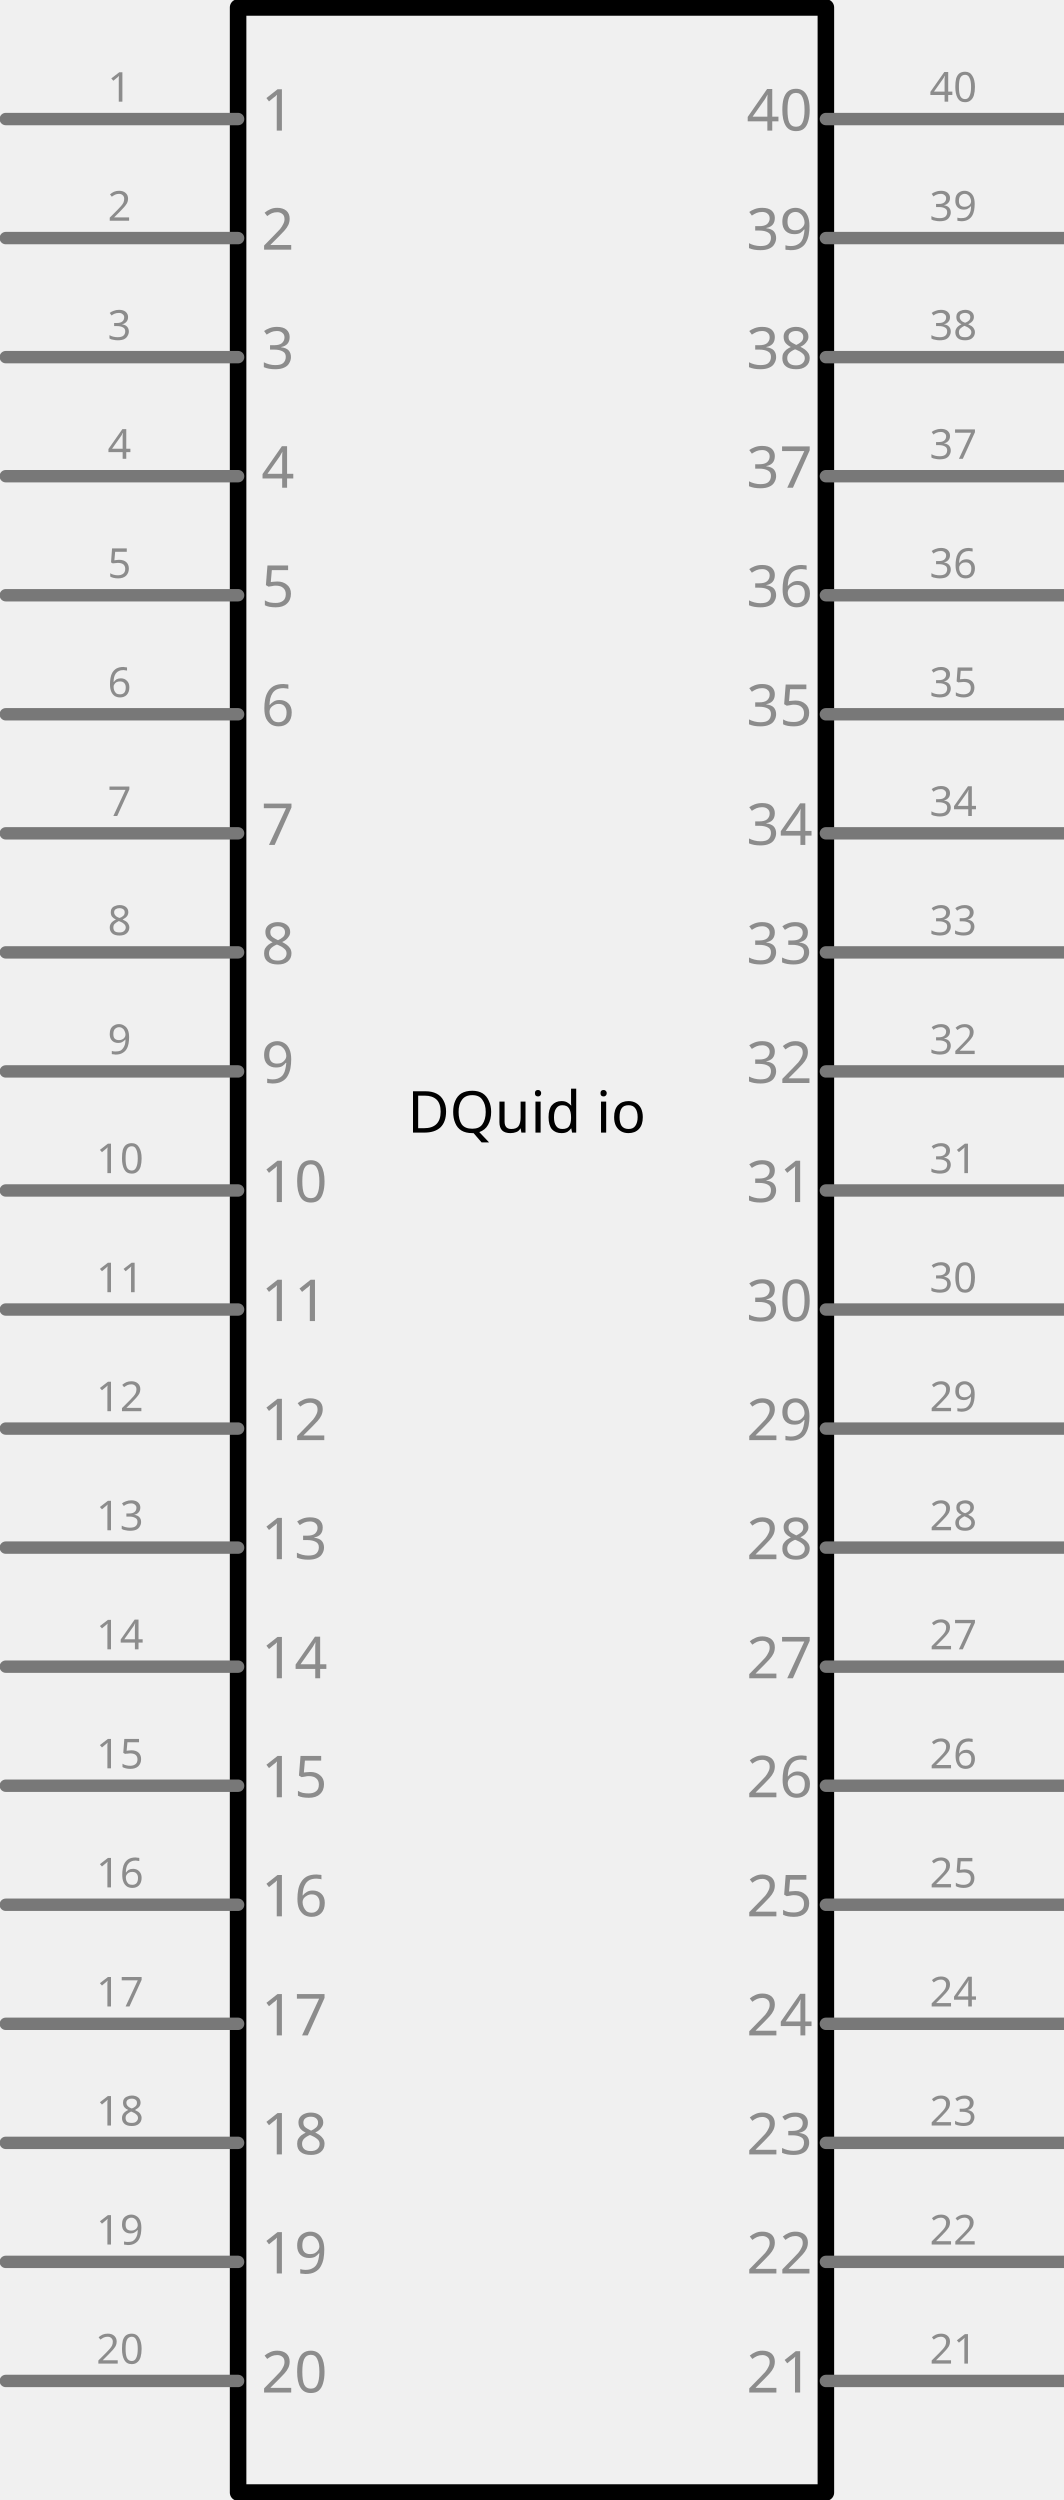
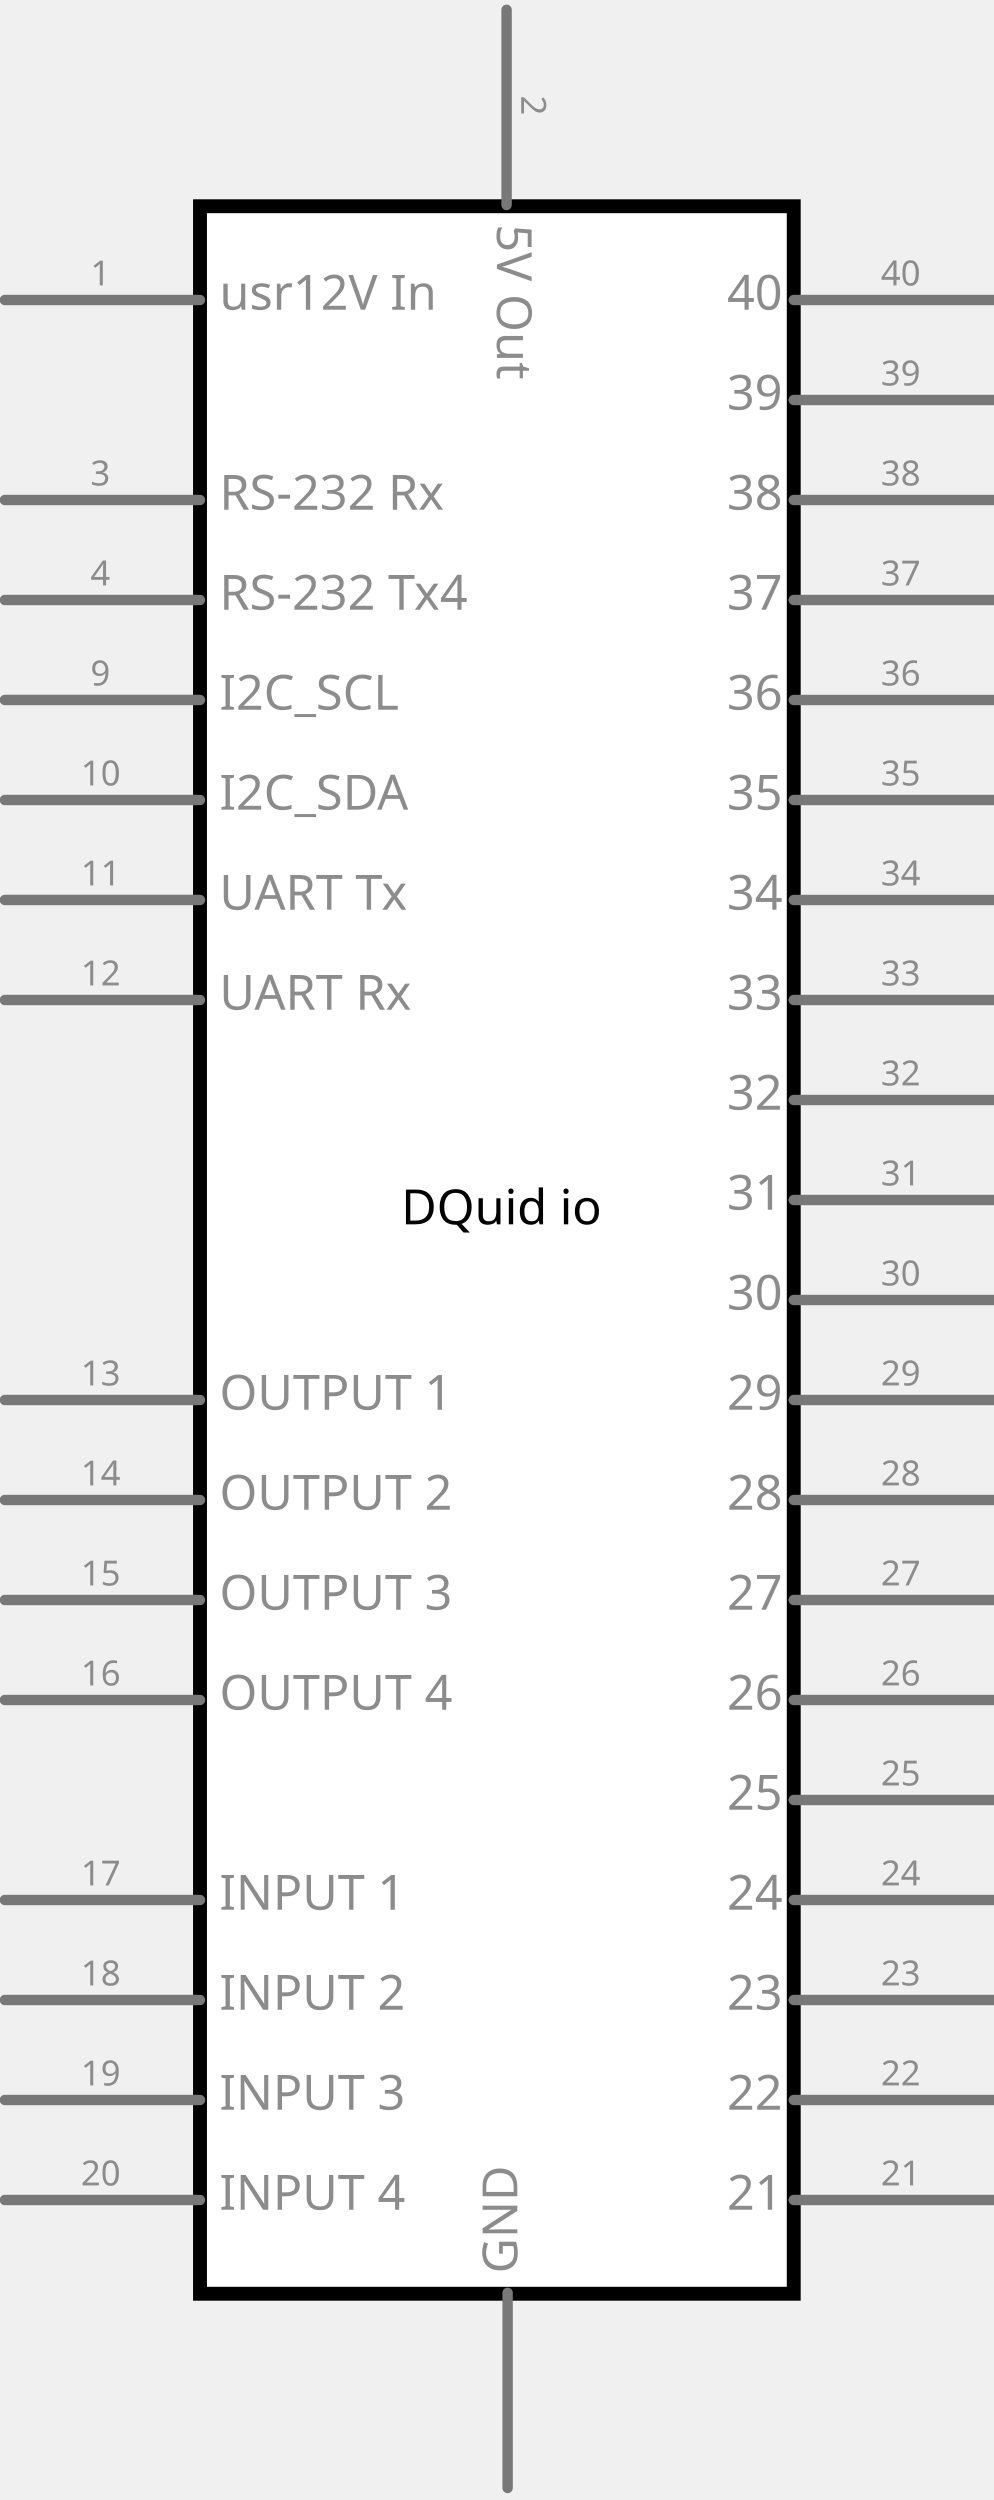
- <svg xmlns="http://www.w3.org/2000/svg" version="1.2" baseProfile="tiny" id="Layer_1" x="0px" y="0px" width="64.35px" height="151.2px" viewBox="0 0 64.35 151.2" xml:space="preserve">
+ <svg xmlns="http://www.w3.org/2000/svg" version="1.1" id="Layer_1" x="0px" y="0px" width="71.55px" height="180px" viewBox="0 0 71.55 180" enable-background="new 0 0 71.55 180" xml:space="preserve">
  <g id="schematic">
-     <rect x="14.4" y="0.45" fill="none" stroke="#000000" stroke-linecap="round" stroke-linejoin="round" width="35.549" height="150.3" />
-     <text id="label" transform="matrix(1 0 0 1 24.6345 68.5)" font-family="'DroidSans'" font-size="3.5">DQuid io</text>
-     <line fill="none" stroke="#787878" stroke-width="0.75" stroke-linecap="round" stroke-linejoin="round" x1="0.35" y1="7.2" x2="14.4" y2="7.2" />
-     <rect id="connector0pin" x="0" y="6.85" fill="none" width="14.4" height="0.7" />
-     <rect id="connector0terminal" x="0" y="6.85" fill="none" width="0" height="0.7" />
-     <text id="label0" transform="matrix(1 0 0 1 15.8 7.8999)" fill="#8C8C8C" font-family="'DroidSans'" font-size="3.5">1</text>
-     <text transform="matrix(1 0 0 1 6.5115 6.1499)" fill="#8C8C8C" font-family="'DroidSans'" font-size="2.5">1</text>
-     <line fill="none" stroke="#787878" stroke-width="0.75" stroke-linecap="round" stroke-linejoin="round" x1="0.35" y1="14.4" x2="14.4" y2="14.4" />
-     <rect id="connector1pin" x="0" y="14.05" fill="none" width="14.4" height="0.7" />
-     <rect id="connector1terminal" x="0" y="14.05" fill="none" width="0" height="0.7" />
-     <text id="label1" transform="matrix(1 0 0 1 15.8 15.1001)" fill="#8C8C8C" font-family="'DroidSans'" font-size="3.5">2</text>
-     <text transform="matrix(1 0 0 1 6.5115 13.3501)" fill="#8C8C8C" font-family="'DroidSans'" font-size="2.5">2</text>
-     <line fill="none" stroke="#787878" stroke-width="0.75" stroke-linecap="round" stroke-linejoin="round" x1="0.35" y1="21.6" x2="14.4" y2="21.6" />
-     <rect id="connector2pin" x="0" y="21.25" fill="none" width="14.4" height="0.7" />
-     <rect id="connector2terminal" x="0" y="21.25" fill="none" width="0" height="0.7" />
-     <text id="label2" transform="matrix(1 0 0 1 15.8 22.3003)" fill="#8C8C8C" font-family="'DroidSans'" font-size="3.5">3</text>
-     <text transform="matrix(1 0 0 1 6.5115 20.5503)" fill="#8C8C8C" font-family="'DroidSans'" font-size="2.5">3</text>
-     <line fill="none" stroke="#787878" stroke-width="0.75" stroke-linecap="round" stroke-linejoin="round" x1="0.35" y1="28.8" x2="14.4" y2="28.8" />
-     <rect id="connector3pin" x="0" y="28.45" fill="none" width="14.4" height="0.7" />
-     <rect id="connector3terminal" x="0" y="28.45" fill="none" width="0" height="0.7" />
-     <text id="label3" transform="matrix(1 0 0 1 15.8 29.5)" fill="#8C8C8C" font-family="'DroidSans'" font-size="3.5">4</text>
-     <text transform="matrix(1 0 0 1 6.5115 27.75)" fill="#8C8C8C" font-family="'DroidSans'" font-size="2.5">4</text>
-     <line fill="none" stroke="#787878" stroke-width="0.75" stroke-linecap="round" stroke-linejoin="round" x1="0.35" y1="36" x2="14.4" y2="36" />
-     <rect id="connector4pin" x="0" y="35.65" fill="none" width="14.4" height="0.7" />
-     <rect id="connector4terminal" x="0" y="35.65" fill="none" width="0" height="0.7" />
-     <text id="label4" transform="matrix(1 0 0 1 15.8 36.7002)" fill="#8C8C8C" font-family="'DroidSans'" font-size="3.5">5</text>
-     <text transform="matrix(1 0 0 1 6.5115 34.9502)" fill="#8C8C8C" font-family="'DroidSans'" font-size="2.5">5</text>
-     <line fill="none" stroke="#787878" stroke-width="0.75" stroke-linecap="round" stroke-linejoin="round" x1="0.35" y1="43.2" x2="14.4" y2="43.2" />
-     <rect id="connector5pin" x="0" y="42.85" fill="none" width="14.4" height="0.7" />
-     <rect id="connector5terminal" x="0" y="42.85" fill="none" width="0" height="0.7" />
-     <text id="label5" transform="matrix(1 0 0 1 15.8 43.8999)" fill="#8C8C8C" font-family="'DroidSans'" font-size="3.5">6</text>
-     <text transform="matrix(1 0 0 1 6.5115 42.1499)" fill="#8C8C8C" font-family="'DroidSans'" font-size="2.5">6</text>
-     <line fill="none" stroke="#787878" stroke-width="0.75" stroke-linecap="round" stroke-linejoin="round" x1="0.35" y1="50.4" x2="14.4" y2="50.4" />
-     <rect id="connector6pin" x="0" y="50.05" fill="none" width="14.4" height="0.7" />
-     <rect id="connector6terminal" x="0" y="50.05" fill="none" width="0" height="0.7" />
-     <text id="label6" transform="matrix(1 0 0 1 15.8 51.1001)" fill="#8C8C8C" font-family="'DroidSans'" font-size="3.5">7</text>
-     <text transform="matrix(1 0 0 1 6.5115 49.3501)" fill="#8C8C8C" font-family="'DroidSans'" font-size="2.5">7</text>
-     <line fill="none" stroke="#787878" stroke-width="0.75" stroke-linecap="round" stroke-linejoin="round" x1="0.35" y1="57.6" x2="14.4" y2="57.6" />
-     <rect id="connector7pin" x="0" y="57.25" fill="none" width="14.4" height="0.7" />
-     <rect id="connector7terminal" x="0" y="57.25" fill="none" width="0" height="0.7" />
-     <text id="label7" transform="matrix(1 0 0 1 15.8 58.3003)" fill="#8C8C8C" font-family="'DroidSans'" font-size="3.5">8</text>
-     <text transform="matrix(1 0 0 1 6.5115 56.5503)" fill="#8C8C8C" font-family="'DroidSans'" font-size="2.5">8</text>
-     <line fill="none" stroke="#787878" stroke-width="0.75" stroke-linecap="round" stroke-linejoin="round" x1="0.35" y1="64.8" x2="14.4" y2="64.8" />
-     <rect id="connector8pin" x="0" y="64.45" fill="none" width="14.4" height="0.7" />
-     <rect id="connector8terminal" x="0" y="64.45" fill="none" width="0" height="0.7" />
-     <text id="label8" transform="matrix(1 0 0 1 15.8 65.5)" fill="#8C8C8C" font-family="'DroidSans'" font-size="3.5">9</text>
-     <text transform="matrix(1 0 0 1 6.5115 63.75)" fill="#8C8C8C" font-family="'DroidSans'" font-size="2.5">9</text>
-     <line fill="none" stroke="#787878" stroke-width="0.75" stroke-linecap="round" stroke-linejoin="round" x1="0.35" y1="72" x2="14.4" y2="72" />
-     <rect id="connector9pin" x="0" y="71.65" fill="none" width="14.4" height="0.7" />
-     <rect id="connector9terminal" x="0" y="71.65" fill="none" width="0" height="0.7" />
-     <text id="label9" transform="matrix(1 0 0 1 15.8 72.6997)" fill="#8C8C8C" font-family="'DroidSans'" font-size="3.5">10</text>
-     <text transform="matrix(1 0 0 1 5.823 70.9502)" fill="#8C8C8C" font-family="'DroidSans'" font-size="2.5">10</text>
-     <line fill="none" stroke="#787878" stroke-width="0.75" stroke-linecap="round" stroke-linejoin="round" x1="0.35" y1="79.2" x2="14.4" y2="79.2" />
-     <rect id="connector10pin" x="0" y="78.85" fill="none" width="14.4" height="0.7" />
-     <rect id="connector10terminal" x="0" y="78.85" fill="none" width="0" height="0.7" />
-     <text id="label10" transform="matrix(1 0 0 1 15.8 79.8999)" fill="#8C8C8C" font-family="'DroidSans'" font-size="3.5">11</text>
-     <text transform="matrix(1 0 0 1 5.823 78.1509)" fill="#8C8C8C" font-family="'DroidSans'" font-size="2.5">11</text>
-     <line fill="none" stroke="#787878" stroke-width="0.75" stroke-linecap="round" stroke-linejoin="round" x1="0.35" y1="86.4" x2="14.4" y2="86.4" />
-     <rect id="connector11pin" x="0" y="86.05" fill="none" width="14.4" height="0.7" />
-     <rect id="connector11terminal" x="0" y="86.05" fill="none" width="0" height="0.7" />
-     <text id="label11" transform="matrix(1 0 0 1 15.8 87.1001)" fill="#8C8C8C" font-family="'DroidSans'" font-size="3.5">12</text>
-     <text transform="matrix(1 0 0 1 5.823 85.3501)" fill="#8C8C8C" font-family="'DroidSans'" font-size="2.5">12</text>
-     <line fill="none" stroke="#787878" stroke-width="0.75" stroke-linecap="round" stroke-linejoin="round" x1="0.35" y1="93.6" x2="14.4" y2="93.6" />
-     <rect id="connector12pin" x="0" y="93.25" fill="none" width="14.4" height="0.699" />
-     <rect id="connector12terminal" x="0" y="93.25" fill="none" width="0" height="0.699" />
-     <text id="label12" transform="matrix(1 0 0 1 15.8 94.2993)" fill="#8C8C8C" font-family="'DroidSans'" font-size="3.5">13</text>
-     <text transform="matrix(1 0 0 1 5.823 92.5503)" fill="#8C8C8C" font-family="'DroidSans'" font-size="2.5">13</text>
-     <line fill="none" stroke="#787878" stroke-width="0.75" stroke-linecap="round" stroke-linejoin="round" x1="0.35" y1="100.799" x2="14.4" y2="100.799" />
-     <rect id="connector13pin" x="0" y="100.45" fill="none" width="14.4" height="0.7" />
-     <rect id="connector13terminal" x="0" y="100.45" fill="none" width="0" height="0.7" />
-     <text id="label13" transform="matrix(1 0 0 1 15.8 101.5005)" fill="#8C8C8C" font-family="'DroidSans'" font-size="3.5">14</text>
-     <text transform="matrix(1 0 0 1 5.823 99.7505)" fill="#8C8C8C" font-family="'DroidSans'" font-size="2.5">14</text>
-     <line fill="none" stroke="#787878" stroke-width="0.75" stroke-linecap="round" stroke-linejoin="round" x1="0.35" y1="108" x2="14.4" y2="108" />
-     <rect id="connector14pin" x="0" y="107.65" fill="none" width="14.4" height="0.7" />
-     <rect id="connector14terminal" x="0" y="107.65" fill="none" width="0" height="0.7" />
-     <text id="label14" transform="matrix(1 0 0 1 15.8 108.6997)" fill="#8C8C8C" font-family="'DroidSans'" font-size="3.5">15</text>
-     <text transform="matrix(1 0 0 1 5.823 106.9507)" fill="#8C8C8C" font-family="'DroidSans'" font-size="2.5">15</text>
-     <line fill="none" stroke="#787878" stroke-width="0.75" stroke-linecap="round" stroke-linejoin="round" x1="0.35" y1="115.2" x2="14.4" y2="115.2" />
-     <rect id="connector15pin" x="0" y="114.85" fill="none" width="14.4" height="0.7" />
-     <rect id="connector15terminal" x="0" y="114.85" fill="none" width="0" height="0.7" />
-     <text id="label15" transform="matrix(1 0 0 1 15.8 115.8999)" fill="#8C8C8C" font-family="'DroidSans'" font-size="3.5">16</text>
-     <text transform="matrix(1 0 0 1 5.823 114.1509)" fill="#8C8C8C" font-family="'DroidSans'" font-size="2.5">16</text>
-     <line fill="none" stroke="#787878" stroke-width="0.75" stroke-linecap="round" stroke-linejoin="round" x1="0.35" y1="122.4" x2="14.4" y2="122.4" />
-     <rect id="connector16pin" x="0" y="122.05" fill="none" width="14.4" height="0.7" />
-     <rect id="connector16terminal" x="0" y="122.05" fill="none" width="0" height="0.7" />
-     <text id="label16" transform="matrix(1 0 0 1 15.8 123.1001)" fill="#8C8C8C" font-family="'DroidSans'" font-size="3.5">17</text>
-     <text transform="matrix(1 0 0 1 5.823 121.3501)" fill="#8C8C8C" font-family="'DroidSans'" font-size="2.5">17</text>
-     <line fill="none" stroke="#787878" stroke-width="0.75" stroke-linecap="round" stroke-linejoin="round" x1="0.35" y1="129.6" x2="14.4" y2="129.6" />
-     <rect id="connector17pin" x="0" y="129.25" fill="none" width="14.4" height="0.699" />
-     <rect id="connector17terminal" x="0" y="129.25" fill="none" width="0" height="0.699" />
-     <text id="label17" transform="matrix(1 0 0 1 15.8 130.2993)" fill="#8C8C8C" font-family="'DroidSans'" font-size="3.5">18</text>
-     <text transform="matrix(1 0 0 1 5.823 128.5503)" fill="#8C8C8C" font-family="'DroidSans'" font-size="2.5">18</text>
-     <line fill="none" stroke="#787878" stroke-width="0.75" stroke-linecap="round" stroke-linejoin="round" x1="0.35" y1="136.799" x2="14.4" y2="136.799" />
-     <rect id="connector18pin" x="0" y="136.45" fill="none" width="14.4" height="0.7" />
-     <rect id="connector18terminal" x="0" y="136.45" fill="none" width="0" height="0.7" />
-     <text id="label18" transform="matrix(1 0 0 1 15.8 137.5005)" fill="#8C8C8C" font-family="'DroidSans'" font-size="3.5">19</text>
-     <text transform="matrix(1 0 0 1 5.823 135.7505)" fill="#8C8C8C" font-family="'DroidSans'" font-size="2.5">19</text>
-     <line fill="none" stroke="#787878" stroke-width="0.75" stroke-linecap="round" stroke-linejoin="round" x1="0.35" y1="144" x2="14.4" y2="144" />
-     <rect id="connector19pin" x="0" y="143.65" fill="none" width="14.4" height="0.7" />
-     <rect id="connector19terminal" x="0" y="143.65" fill="none" width="0" height="0.7" />
-     <text id="label19" transform="matrix(1 0 0 1 15.8 144.6997)" fill="#8C8C8C" font-family="'DroidSans'" font-size="3.5">20</text>
-     <text transform="matrix(1 0 0 1 5.823 142.9507)" fill="#8C8C8C" font-family="'DroidSans'" font-size="2.5">20</text>
-     <line fill="none" stroke="#787878" stroke-width="0.75" stroke-linecap="round" stroke-linejoin="round" x1="49.95" y1="7.2" x2="64.349" y2="7.2" />
-     <rect id="connector39pin" x="49.949" y="6.85" fill="none" width="14.4" height="0.7" />
-     <rect id="connector39terminal" x="64.349" y="6.85" fill="none" width="0" height="0.7" />
-     <text id="label39" transform="matrix(1 0 0 1 45.1433 7.8999)" fill="#8C8C8C" font-family="'DroidSans'" font-size="3.5">40</text>
-     <text transform="matrix(1 0 0 1 56.2224 6.1499)" fill="#8C8C8C" font-family="'DroidSans'" font-size="2.5">40</text>
-     <line fill="none" stroke="#787878" stroke-width="0.75" stroke-linecap="round" stroke-linejoin="round" x1="49.95" y1="14.4" x2="64.349" y2="14.4" />
-     <rect id="connector38pin" x="49.949" y="14.05" fill="none" width="14.4" height="0.7" />
-     <rect id="connector38terminal" x="64.349" y="14.05" fill="none" width="0" height="0.7" />
-     <text id="label38" transform="matrix(1 0 0 1 45.1433 15.1001)" fill="#8C8C8C" font-family="'DroidSans'" font-size="3.5">39</text>
-     <text transform="matrix(1 0 0 1 56.2224 13.3501)" fill="#8C8C8C" font-family="'DroidSans'" font-size="2.5">39</text>
-     <line fill="none" stroke="#787878" stroke-width="0.75" stroke-linecap="round" stroke-linejoin="round" x1="49.95" y1="21.6" x2="64.349" y2="21.6" />
-     <rect id="connector37pin" x="49.949" y="21.25" fill="none" width="14.4" height="0.7" />
-     <rect id="connector37terminal" x="64.349" y="21.25" fill="none" width="0" height="0.7" />
-     <text id="label37" transform="matrix(1 0 0 1 45.1433 22.3003)" fill="#8C8C8C" font-family="'DroidSans'" font-size="3.5">38</text>
-     <text transform="matrix(1 0 0 1 56.2224 20.5503)" fill="#8C8C8C" font-family="'DroidSans'" font-size="2.5">38</text>
-     <line fill="none" stroke="#787878" stroke-width="0.75" stroke-linecap="round" stroke-linejoin="round" x1="49.95" y1="28.8" x2="64.349" y2="28.8" />
-     <rect id="connector36pin" x="49.949" y="28.45" fill="none" width="14.4" height="0.7" />
-     <rect id="connector36terminal" x="64.349" y="28.45" fill="none" width="0" height="0.7" />
-     <text id="label36" transform="matrix(1 0 0 1 45.1433 29.5)" fill="#8C8C8C" font-family="'DroidSans'" font-size="3.5">37</text>
-     <text transform="matrix(1 0 0 1 56.2224 27.75)" fill="#8C8C8C" font-family="'DroidSans'" font-size="2.5">37</text>
-     <line fill="none" stroke="#787878" stroke-width="0.75" stroke-linecap="round" stroke-linejoin="round" x1="49.95" y1="36" x2="64.349" y2="36" />
-     <rect id="connector35pin" x="49.949" y="35.65" fill="none" width="14.4" height="0.7" />
-     <rect id="connector35terminal" x="64.349" y="35.65" fill="none" width="0" height="0.7" />
-     <text id="label35" transform="matrix(1 0 0 1 45.1433 36.7002)" fill="#8C8C8C" font-family="'DroidSans'" font-size="3.5">36</text>
-     <text transform="matrix(1 0 0 1 56.2224 34.9502)" fill="#8C8C8C" font-family="'DroidSans'" font-size="2.5">36</text>
-     <line fill="none" stroke="#787878" stroke-width="0.75" stroke-linecap="round" stroke-linejoin="round" x1="49.95" y1="43.2" x2="64.349" y2="43.2" />
-     <rect id="connector34pin" x="49.949" y="42.85" fill="none" width="14.4" height="0.7" />
-     <rect id="connector34terminal" x="64.349" y="42.85" fill="none" width="0" height="0.7" />
-     <text id="label34" transform="matrix(1 0 0 1 45.1433 43.8999)" fill="#8C8C8C" font-family="'DroidSans'" font-size="3.5">35</text>
-     <text transform="matrix(1 0 0 1 56.2224 42.1499)" fill="#8C8C8C" font-family="'DroidSans'" font-size="2.5">35</text>
-     <line fill="none" stroke="#787878" stroke-width="0.75" stroke-linecap="round" stroke-linejoin="round" x1="49.95" y1="50.4" x2="64.349" y2="50.4" />
-     <rect id="connector33pin" x="49.949" y="50.05" fill="none" width="14.4" height="0.7" />
-     <rect id="connector33terminal" x="64.349" y="50.05" fill="none" width="0" height="0.7" />
-     <text id="label33" transform="matrix(1 0 0 1 45.1433 51.1001)" fill="#8C8C8C" font-family="'DroidSans'" font-size="3.5">34</text>
-     <text transform="matrix(1 0 0 1 56.2224 49.3501)" fill="#8C8C8C" font-family="'DroidSans'" font-size="2.5">34</text>
-     <line fill="none" stroke="#787878" stroke-width="0.75" stroke-linecap="round" stroke-linejoin="round" x1="49.95" y1="57.6" x2="64.349" y2="57.6" />
-     <rect id="connector32pin" x="49.949" y="57.25" fill="none" width="14.4" height="0.7" />
-     <rect id="connector32terminal" x="64.349" y="57.25" fill="none" width="0" height="0.7" />
-     <text id="label32" transform="matrix(1 0 0 1 45.1433 58.3003)" fill="#8C8C8C" font-family="'DroidSans'" font-size="3.5">33</text>
-     <text transform="matrix(1 0 0 1 56.2224 56.5503)" fill="#8C8C8C" font-family="'DroidSans'" font-size="2.5">33</text>
-     <line fill="none" stroke="#787878" stroke-width="0.75" stroke-linecap="round" stroke-linejoin="round" x1="49.95" y1="64.8" x2="64.349" y2="64.8" />
-     <rect id="connector31pin" x="49.949" y="64.45" fill="none" width="14.4" height="0.7" />
-     <rect id="connector31terminal" x="64.349" y="64.45" fill="none" width="0" height="0.7" />
-     <text id="label31" transform="matrix(1 0 0 1 45.1433 65.5)" fill="#8C8C8C" font-family="'DroidSans'" font-size="3.5">32</text>
-     <text transform="matrix(1 0 0 1 56.2224 63.75)" fill="#8C8C8C" font-family="'DroidSans'" font-size="2.5">32</text>
-     <line fill="none" stroke="#787878" stroke-width="0.75" stroke-linecap="round" stroke-linejoin="round" x1="49.95" y1="72" x2="64.349" y2="72" />
-     <rect id="connector30pin" x="49.949" y="71.65" fill="none" width="14.4" height="0.7" />
-     <rect id="connector30terminal" x="64.349" y="71.65" fill="none" width="0" height="0.7" />
-     <text id="label30" transform="matrix(1 0 0 1 45.1433 72.6997)" fill="#8C8C8C" font-family="'DroidSans'" font-size="3.5">31</text>
-     <text transform="matrix(1 0 0 1 56.2224 70.9502)" fill="#8C8C8C" font-family="'DroidSans'" font-size="2.5">31</text>
-     <line fill="none" stroke="#787878" stroke-width="0.75" stroke-linecap="round" stroke-linejoin="round" x1="49.95" y1="79.2" x2="64.349" y2="79.2" />
-     <rect id="connector29pin" x="49.949" y="78.85" fill="none" width="14.4" height="0.7" />
-     <rect id="connector29terminal" x="64.349" y="78.85" fill="none" width="0" height="0.7" />
-     <text id="label29" transform="matrix(1 0 0 1 45.1433 79.8999)" fill="#8C8C8C" font-family="'DroidSans'" font-size="3.5">30</text>
-     <text transform="matrix(1 0 0 1 56.2224 78.1509)" fill="#8C8C8C" font-family="'DroidSans'" font-size="2.5">30</text>
-     <line fill="none" stroke="#787878" stroke-width="0.75" stroke-linecap="round" stroke-linejoin="round" x1="49.95" y1="86.4" x2="64.349" y2="86.4" />
-     <rect id="connector28pin" x="49.949" y="86.05" fill="none" width="14.4" height="0.7" />
-     <rect id="connector28terminal" x="64.349" y="86.05" fill="none" width="0" height="0.7" />
-     <text id="label28" transform="matrix(1 0 0 1 45.1433 87.1001)" fill="#8C8C8C" font-family="'DroidSans'" font-size="3.5">29</text>
-     <text transform="matrix(1 0 0 1 56.2224 85.3501)" fill="#8C8C8C" font-family="'DroidSans'" font-size="2.5">29</text>
-     <line fill="none" stroke="#787878" stroke-width="0.75" stroke-linecap="round" stroke-linejoin="round" x1="49.95" y1="93.6" x2="64.349" y2="93.6" />
-     <rect id="connector27pin" x="49.949" y="93.25" fill="none" width="14.4" height="0.699" />
-     <rect id="connector27terminal" x="64.349" y="93.25" fill="none" width="0" height="0.699" />
-     <text id="label27" transform="matrix(1 0 0 1 45.1433 94.2993)" fill="#8C8C8C" font-family="'DroidSans'" font-size="3.5">28</text>
-     <text transform="matrix(1 0 0 1 56.2224 92.5503)" fill="#8C8C8C" font-family="'DroidSans'" font-size="2.5">28</text>
-     <line fill="none" stroke="#787878" stroke-width="0.75" stroke-linecap="round" stroke-linejoin="round" x1="49.95" y1="100.799" x2="64.349" y2="100.799" />
-     <rect id="connector26pin" x="49.949" y="100.45" fill="none" width="14.4" height="0.7" />
-     <rect id="connector26terminal" x="64.349" y="100.45" fill="none" width="0" height="0.7" />
-     <text id="label26" transform="matrix(1 0 0 1 45.1433 101.5005)" fill="#8C8C8C" font-family="'DroidSans'" font-size="3.5">27</text>
-     <text transform="matrix(1 0 0 1 56.2224 99.7505)" fill="#8C8C8C" font-family="'DroidSans'" font-size="2.5">27</text>
-     <line fill="none" stroke="#787878" stroke-width="0.75" stroke-linecap="round" stroke-linejoin="round" x1="49.95" y1="108" x2="64.349" y2="108" />
-     <rect id="connector25pin" x="49.949" y="107.65" fill="none" width="14.4" height="0.7" />
-     <rect id="connector25terminal" x="64.349" y="107.65" fill="none" width="0" height="0.7" />
-     <text id="label25" transform="matrix(1 0 0 1 45.1433 108.6997)" fill="#8C8C8C" font-family="'DroidSans'" font-size="3.5">26</text>
-     <text transform="matrix(1 0 0 1 56.2224 106.9507)" fill="#8C8C8C" font-family="'DroidSans'" font-size="2.5">26</text>
-     <line fill="none" stroke="#787878" stroke-width="0.75" stroke-linecap="round" stroke-linejoin="round" x1="49.95" y1="115.2" x2="64.349" y2="115.2" />
-     <rect id="connector24pin" x="49.949" y="114.85" fill="none" width="14.4" height="0.7" />
-     <rect id="connector24terminal" x="64.349" y="114.85" fill="none" width="0" height="0.7" />
-     <text id="label24" transform="matrix(1 0 0 1 45.1433 115.8999)" fill="#8C8C8C" font-family="'DroidSans'" font-size="3.5">25</text>
-     <text transform="matrix(1 0 0 1 56.2224 114.1509)" fill="#8C8C8C" font-family="'DroidSans'" font-size="2.5">25</text>
-     <line fill="none" stroke="#787878" stroke-width="0.75" stroke-linecap="round" stroke-linejoin="round" x1="49.95" y1="122.4" x2="64.349" y2="122.4" />
-     <rect id="connector23pin" x="49.949" y="122.05" fill="none" width="14.4" height="0.7" />
-     <rect id="connector23terminal" x="64.349" y="122.05" fill="none" width="0" height="0.7" />
-     <text id="label23" transform="matrix(1 0 0 1 45.1433 123.1001)" fill="#8C8C8C" font-family="'DroidSans'" font-size="3.5">24</text>
-     <text transform="matrix(1 0 0 1 56.2224 121.3501)" fill="#8C8C8C" font-family="'DroidSans'" font-size="2.5">24</text>
-     <line fill="none" stroke="#787878" stroke-width="0.75" stroke-linecap="round" stroke-linejoin="round" x1="49.95" y1="129.6" x2="64.349" y2="129.6" />
-     <rect id="connector22pin" x="49.949" y="129.25" fill="none" width="14.4" height="0.699" />
-     <rect id="connector22terminal" x="64.349" y="129.25" fill="none" width="0" height="0.699" />
-     <text id="label22" transform="matrix(1 0 0 1 45.1433 130.2993)" fill="#8C8C8C" font-family="'DroidSans'" font-size="3.5">23</text>
-     <text transform="matrix(1 0 0 1 56.2224 128.5503)" fill="#8C8C8C" font-family="'DroidSans'" font-size="2.5">23</text>
-     <line fill="none" stroke="#787878" stroke-width="0.75" stroke-linecap="round" stroke-linejoin="round" x1="49.95" y1="136.799" x2="64.349" y2="136.799" />
-     <rect id="connector21pin" x="49.949" y="136.45" fill="none" width="14.4" height="0.7" />
-     <rect id="connector21terminal" x="64.349" y="136.45" fill="none" width="0" height="0.7" />
-     <text id="label21" transform="matrix(1 0 0 1 45.1433 137.5005)" fill="#8C8C8C" font-family="'DroidSans'" font-size="3.5">22</text>
-     <text transform="matrix(1 0 0 1 56.2224 135.7505)" fill="#8C8C8C" font-family="'DroidSans'" font-size="2.5">22</text>
-     <line fill="none" stroke="#787878" stroke-width="0.75" stroke-linecap="round" stroke-linejoin="round" x1="49.95" y1="144" x2="64.349" y2="144" />
-     <rect id="connector20pin" x="49.949" y="143.65" fill="none" width="14.4" height="0.7" />
-     <rect id="connector20terminal" x="64.349" y="143.65" fill="none" width="0" height="0.7" />
-     <text id="label20" transform="matrix(1 0 0 1 45.1433 144.6997)" fill="#8C8C8C" font-family="'DroidSans'" font-size="3.5">21</text>
-     <text transform="matrix(1 0 0 1 56.2224 142.9507)" fill="#8C8C8C" font-family="'DroidSans'" font-size="2.5">21</text>
+     <rect x="14.4" y="14.85" fill="#FFFFFF" stroke="#000000" stroke-miterlimit="10" width="42.749" height="150.3" />
+     <text id="label" transform="matrix(1 0 0 1 28.8845 88.1509)" font-family="'DroidSans'" font-size="3.5">DQuid io</text>
+     <g>
+       <line fill="none" stroke="#787878" stroke-width="0.75" stroke-linecap="round" stroke-linejoin="round" x1="0.35" y1="21.6" x2="14.4" y2="21.6" />
+       <rect id="connector0pin" x="0" y="21.25" fill="none" width="14.399" height="0.7" />
+       <rect id="connector0terminal" x="0" y="21.25" fill="none" width="0" height="0.7" />
+       <text id="label0" transform="matrix(1 0 0 1 15.8 22.2998)" fill="#8C8C8C" font-family="'DroidSans'" font-size="3.5">usr12V In</text>
+       <text transform="matrix(1 0 0 1 6.512 20.5498)" fill="#8C8C8C" font-family="'DroidSans'" font-size="2.5">1</text>
+     </g>
+     <g>
+       <line fill="none" stroke="#787878" stroke-width="0.75" stroke-linecap="round" stroke-linejoin="round" x1="36.474" y1="0.709" x2="36.474" y2="14.759" />
+       <rect id="connector1pin" x="36.123" y="0.359" fill="none" width="0.7" height="14.399" />
+       <rect id="connector1terminal" x="36.473" y="0.009" fill="none" width="0" height="0.7" />
+       <text id="label1" transform="matrix(-4.371139e-008 1 -1 -4.371139e-008 35.7766 16.1597)" fill="#8C8C8C" font-family="'DroidSans'" font-size="3.5">5V Out</text>
+       <text transform="matrix(-4.371139e-008 1 -1 -4.371139e-008 37.5266 6.8716)" fill="#8C8C8C" font-family="'DroidSans'" font-size="2.5">2</text>
+     </g>
+     <g>
+       <line fill="none" stroke="#787878" stroke-width="0.75" stroke-linecap="round" stroke-linejoin="round" x1="0.35" y1="36" x2="14.4" y2="36" />
+       <rect id="connector2pin" x="0" y="35.65" fill="none" width="14.399" height="0.7" />
+       <rect id="connector2terminal" x="0" y="35.65" fill="none" width="0" height="0.7" />
+       <text id="label2" transform="matrix(1 0 0 1 15.8 36.7002)" fill="#8C8C8C" font-family="'DroidSans'" font-size="3.5">RS-232 Rx</text>
+       <text transform="matrix(1 0 0 1 6.512 34.9502)" fill="#8C8C8C" font-family="'DroidSans'" font-size="2.5">3</text>
+     </g>
+     <g>
+       <line fill="none" stroke="#787878" stroke-width="0.75" stroke-linecap="round" stroke-linejoin="round" x1="0.35" y1="43.2" x2="14.4" y2="43.2" />
+       <rect id="connector3pin" x="0" y="42.85" fill="none" width="14.399" height="0.7" />
+       <rect id="connector3terminal" x="0" y="42.85" fill="none" width="0" height="0.7" />
+       <text id="label3" transform="matrix(1 0 0 1 15.8 43.9004)" fill="#8C8C8C" font-family="'DroidSans'" font-size="3.5">RS-232 Tx4</text>
+       <text transform="matrix(1 0 0 1 6.512 42.1504)" fill="#8C8C8C" font-family="'DroidSans'" font-size="2.5">4</text>
+     </g>
+     <rect id="connector4terminal" x="36.548" y="179.134" fill="none" width="0" height="0.699" />
+     <rect id="connector5terminal" x="36.548" y="179.134" fill="none" width="0" height="0.7" />
+     <rect id="connector6terminal" x="36.547" y="179.133" fill="none" width="0" height="0.701" />
+     <g>
+       <line fill="none" stroke="#787878" stroke-width="0.75" stroke-linecap="round" stroke-linejoin="round" x1="36.548" y1="179.134" x2="36.548" y2="165.084" />
+       <rect id="connector4pin" x="36.198" y="165.084" fill="none" width="0.699" height="14.399" />
+       <text id="label4" transform="matrix(-4.371139e-008 -1 1 -4.371139e-008 37.2473 163.6841)" fill="#8C8C8C" font-family="'DroidSans'" font-size="3.5">GND</text>
+       <rect id="connector5pin" x="36.198" y="165.084" fill="none" width="0.7" height="14.399" />
+       <rect id="connector6pin" x="36.197" y="165.084" fill="none" width="0.701" height="14.399" />
+       <rect id="connector7pin" x="36.198" y="165.084" fill="none" width="0.7" height="14.399" />
+     </g>
+     <rect id="connector7terminal" x="36.548" y="179.134" fill="none" width="0" height="0.7" />
+     <g>
+       <line fill="none" stroke="#787878" stroke-width="0.75" stroke-linecap="round" stroke-linejoin="round" x1="0.35" y1="50.398" x2="14.4" y2="50.398" />
+       <rect id="connector8pin" x="0" y="50.049" fill="none" width="14.399" height="0.7" />
+       <rect id="connector8terminal" x="0" y="50.049" fill="none" width="0" height="0.7" />
+       <text id="label8" transform="matrix(1 0 0 1 15.8 51.0991)" fill="#8C8C8C" font-family="'DroidSans'" font-size="3.5">I2C_SCL</text>
+       <text transform="matrix(1 0 0 1 6.512 49.3491)" fill="#8C8C8C" font-family="'DroidSans'" font-size="2.5">9</text>
+     </g>
+     <g>
+       <line fill="none" stroke="#787878" stroke-width="0.75" stroke-linecap="round" stroke-linejoin="round" x1="0.35" y1="57.599" x2="14.4" y2="57.599" />
+       <rect id="connector9pin" x="0" y="57.248" fill="none" width="14.399" height="0.7" />
+       <rect id="connector9terminal" x="0" y="57.248" fill="none" width="0" height="0.7" />
+       <text id="label9" transform="matrix(1 0 0 1 15.8 58.2983)" fill="#8C8C8C" font-family="'DroidSans'" font-size="3.5">I2C_SDA</text>
+       <text transform="matrix(1 0 0 1 5.8235 56.5483)" fill="#8C8C8C" font-family="'DroidSans'" font-size="2.5">10</text>
+     </g>
+     <g>
+       <line fill="none" stroke="#787878" stroke-width="0.75" stroke-linecap="round" stroke-linejoin="round" x1="0.35" y1="64.798" x2="14.4" y2="64.798" />
+       <rect id="connector10pin" x="0" y="64.449" fill="none" width="14.399" height="0.699" />
+       <rect id="connector10terminal" x="0" y="64.449" fill="none" width="0" height="0.699" />
+       <text id="label10" transform="matrix(1 0 0 1 15.8 65.4985)" fill="#8C8C8C" font-family="'DroidSans'" font-size="3.5">UART Tx</text>
+       <text transform="matrix(1 0 0 1 5.8235 63.7495)" fill="#8C8C8C" font-family="'DroidSans'" font-size="2.5">11</text>
+     </g>
+     <g>
+       <line fill="none" stroke="#787878" stroke-width="0.75" stroke-linecap="round" stroke-linejoin="round" x1="0.35" y1="71.999" x2="14.4" y2="71.999" />
+       <rect id="connector11pin" x="0" y="71.648" fill="none" width="14.399" height="0.701" />
+       <rect id="connector11terminal" x="0" y="71.648" fill="none" width="0" height="0.701" />
+       <text id="label11" transform="matrix(1 0 0 1 15.8 72.6987)" fill="#8C8C8C" font-family="'DroidSans'" font-size="3.5">UART Rx</text>
+       <text transform="matrix(1 0 0 1 5.8235 70.9487)" fill="#8C8C8C" font-family="'DroidSans'" font-size="2.5">12</text>
+     </g>
+     <g>
+       <line fill="none" stroke="#787878" stroke-width="0.75" stroke-linecap="round" stroke-linejoin="round" x1="0.35" y1="100.799" x2="14.4" y2="100.799" />
+       <rect id="connector12pin" x="0" y="100.45" fill="none" width="14.399" height="0.699" />
+       <rect id="connector12terminal" x="0" y="100.45" fill="none" width="0" height="0.699" />
+       <text id="label12" transform="matrix(1 0 0 1 15.8 101.4995)" fill="#8C8C8C" font-family="'DroidSans'" font-size="3.5">OUTPUT 1</text>
+       <text transform="matrix(1 0 0 1 5.8235 99.7505)" fill="#8C8C8C" font-family="'DroidSans'" font-size="2.5">13</text>
+     </g>
+     <g>
+       <line fill="none" stroke="#787878" stroke-width="0.75" stroke-linecap="round" stroke-linejoin="round" x1="0.35" y1="107.999" x2="14.4" y2="107.999" />
+       <rect id="connector13pin" x="0" y="107.649" fill="none" width="14.399" height="0.7" />
+       <rect id="connector13terminal" x="0" y="107.649" fill="none" width="0" height="0.7" />
+       <text id="label13" transform="matrix(1 0 0 1 15.8 108.7007)" fill="#8C8C8C" font-family="'DroidSans'" font-size="3.5">OUTPUT 2</text>
+       <text transform="matrix(1 0 0 1 5.8235 106.9507)" fill="#8C8C8C" font-family="'DroidSans'" font-size="2.5">14</text>
+     </g>
+     <g>
+       <line fill="none" stroke="#787878" stroke-width="0.75" stroke-linecap="round" stroke-linejoin="round" x1="0.35" y1="115.2" x2="14.4" y2="115.2" />
+       <rect id="connector14pin" x="0" y="114.849" fill="none" width="14.399" height="0.7" />
+       <rect id="connector14terminal" x="0" y="114.849" fill="none" width="0" height="0.7" />
+       <text id="label14" transform="matrix(1 0 0 1 15.8 115.8999)" fill="#8C8C8C" font-family="'DroidSans'" font-size="3.5">OUTPUT 3</text>
+       <text transform="matrix(1 0 0 1 5.8235 114.1509)" fill="#8C8C8C" font-family="'DroidSans'" font-size="2.5">15</text>
+     </g>
+     <g>
+       <line fill="none" stroke="#787878" stroke-width="0.75" stroke-linecap="round" stroke-linejoin="round" x1="0.35" y1="122.399" x2="14.4" y2="122.399" />
+       <rect id="connector15pin" x="0" y="122.049" fill="none" width="14.399" height="0.699" />
+       <rect id="connector15terminal" x="0" y="122.049" fill="none" width="0" height="0.699" />
+       <text id="label15" transform="matrix(1 0 0 1 15.8 123.1001)" fill="#8C8C8C" font-family="'DroidSans'" font-size="3.5">OUTPUT 4</text>
+       <text transform="matrix(1 0 0 1 5.8235 121.3511)" fill="#8C8C8C" font-family="'DroidSans'" font-size="2.5">16</text>
+     </g>
+     <g>
+       <line fill="none" stroke="#787878" stroke-width="0.75" stroke-linecap="round" stroke-linejoin="round" x1="0.35" y1="136.799" x2="14.4" y2="136.799" />
+       <rect id="connector16pin" x="0" y="136.449" fill="none" width="14.399" height="0.701" />
+       <text id="label16" transform="matrix(1 0 0 1 15.8 137.5005)" fill="#8C8C8C" font-family="'DroidSans'" font-size="3.5">INPUT 1</text>
+       <text transform="matrix(1 0 0 1 5.8235 135.7505)" fill="#8C8C8C" font-family="'DroidSans'" font-size="2.5">17</text>
+       <rect id="connector16terminal" x="0" y="136.449" fill="none" width="0" height="0.701" />
+     </g>
+     <g>
+       <line fill="none" stroke="#787878" stroke-width="0.75" stroke-linecap="round" stroke-linejoin="round" x1="0.35" y1="144" x2="14.4" y2="144" />
+       <rect id="connector17pin" x="0" y="143.65" fill="none" width="14.399" height="0.699" />
+       <rect id="connector17terminal" x="0" y="143.65" fill="none" width="0" height="0.699" />
+       <text id="label17" transform="matrix(1 0 0 1 15.8 144.6997)" fill="#8C8C8C" font-family="'DroidSans'" font-size="3.5">INPUT 2</text>
+       <text transform="matrix(1 0 0 1 5.8235 142.9497)" fill="#8C8C8C" font-family="'DroidSans'" font-size="2.5">18</text>
+     </g>
+     <g>
+       <line fill="none" stroke="#787878" stroke-width="0.75" stroke-linecap="round" stroke-linejoin="round" x1="0.35" y1="151.199" x2="14.4" y2="151.199" />
+       <rect id="connector18pin" x="0" y="150.849" fill="none" width="14.399" height="0.7" />
+       <rect id="connector18terminal" x="0" y="150.849" fill="none" width="0" height="0.7" />
+       <text id="label18" transform="matrix(1 0 0 1 15.8 151.9009)" fill="#8C8C8C" font-family="'DroidSans'" font-size="3.5">INPUT 3</text>
+       <text transform="matrix(1 0 0 1 5.8235 150.1509)" fill="#8C8C8C" font-family="'DroidSans'" font-size="2.5">19</text>
+     </g>
+     <g>
+       <line fill="none" stroke="#787878" stroke-width="0.75" stroke-linecap="round" stroke-linejoin="round" x1="0.35" y1="158.4" x2="14.4" y2="158.4" />
+       <rect id="connector19pin" x="0" y="158.049" fill="none" width="14.399" height="0.7" />
+       <rect id="connector19terminal" x="0" y="158.049" fill="none" width="0" height="0.7" />
+       <text id="label19" transform="matrix(1 0 0 1 15.8 159.1001)" fill="#8C8C8C" font-family="'DroidSans'" font-size="3.5">INPUT 4</text>
+       <text transform="matrix(1 0 0 1 5.8235 157.3501)" fill="#8C8C8C" font-family="'DroidSans'" font-size="2.5">20</text>
+     </g>
+     <g>
+       <line fill="none" stroke="#787878" stroke-width="0.75" stroke-linecap="round" stroke-linejoin="round" x1="57.15" y1="21.6" x2="71.548" y2="21.6" />
+       <rect id="connector39pin" x="57.149" y="21.25" fill="none" width="14.399" height="0.7" />
+       <rect id="connector39terminal" x="71.548" y="21.25" fill="none" width="0" height="0.7" />
+       <text id="label39" transform="matrix(1 0 0 1 52.343 22.2998)" fill="#8C8C8C" font-family="'DroidSans'" font-size="3.5">40</text>
+       <text transform="matrix(1 0 0 1 63.4221 20.5498)" fill="#8C8C8C" font-family="'DroidSans'" font-size="2.5">40</text>
+     </g>
+     <g>
+       <line fill="none" stroke="#787878" stroke-width="0.75" stroke-linecap="round" stroke-linejoin="round" x1="57.15" y1="28.8" x2="71.548" y2="28.8" />
+       <rect id="connector38pin" x="57.149" y="28.45" fill="none" width="14.399" height="0.7" />
+       <rect id="connector38terminal" x="71.548" y="28.45" fill="none" width="0" height="0.7" />
+       <text id="label38" transform="matrix(1 0 0 1 52.343 29.5)" fill="#8C8C8C" font-family="'DroidSans'" font-size="3.5">39</text>
+       <text transform="matrix(1 0 0 1 63.4221 27.75)" fill="#8C8C8C" font-family="'DroidSans'" font-size="2.5">39</text>
+     </g>
+     <g>
+       <line fill="none" stroke="#787878" stroke-width="0.75" stroke-linecap="round" stroke-linejoin="round" x1="57.15" y1="36" x2="71.548" y2="36" />
+       <rect id="connector37pin" x="57.149" y="35.65" fill="none" width="14.399" height="0.7" />
+       <rect id="connector37terminal" x="71.548" y="35.65" fill="none" width="0" height="0.7" />
+       <text id="label37" transform="matrix(1 0 0 1 52.343 36.7002)" fill="#8C8C8C" font-family="'DroidSans'" font-size="3.5">38</text>
+       <text transform="matrix(1 0 0 1 63.4221 34.9502)" fill="#8C8C8C" font-family="'DroidSans'" font-size="2.5">38</text>
+     </g>
+     <g>
+       <line fill="none" stroke="#787878" stroke-width="0.75" stroke-linecap="round" stroke-linejoin="round" x1="57.15" y1="43.2" x2="71.548" y2="43.2" />
+       <rect id="connector36pin" x="57.149" y="42.85" fill="none" width="14.399" height="0.7" />
+       <rect id="connector36terminal" x="71.548" y="42.85" fill="none" width="0" height="0.7" />
+       <text id="label36" transform="matrix(1 0 0 1 52.343 43.9004)" fill="#8C8C8C" font-family="'DroidSans'" font-size="3.5">37</text>
+       <text transform="matrix(1 0 0 1 63.4221 42.1504)" fill="#8C8C8C" font-family="'DroidSans'" font-size="2.5">37</text>
+     </g>
+     <g>
+       <line fill="none" stroke="#787878" stroke-width="0.75" stroke-linecap="round" stroke-linejoin="round" x1="57.15" y1="50.4" x2="71.548" y2="50.4" />
+       <rect id="connector35pin" x="57.149" y="50.05" fill="none" width="14.399" height="0.7" />
+       <rect id="connector35terminal" x="71.548" y="50.05" fill="none" width="0" height="0.7" />
+       <text id="label35" transform="matrix(1 0 0 1 52.343 51.0996)" fill="#8C8C8C" font-family="'DroidSans'" font-size="3.5">36</text>
+       <text transform="matrix(1 0 0 1 63.4221 49.3496)" fill="#8C8C8C" font-family="'DroidSans'" font-size="2.5">36</text>
+     </g>
+     <g>
+       <line fill="none" stroke="#787878" stroke-width="0.75" stroke-linecap="round" stroke-linejoin="round" x1="57.15" y1="57.6" x2="71.548" y2="57.6" />
+       <rect id="connector34pin" x="57.149" y="57.25" fill="none" width="14.399" height="0.7" />
+       <rect id="connector34terminal" x="71.548" y="57.25" fill="none" width="0" height="0.7" />
+       <text id="label34" transform="matrix(1 0 0 1 52.343 58.2998)" fill="#8C8C8C" font-family="'DroidSans'" font-size="3.5">35</text>
+       <text transform="matrix(1 0 0 1 63.4221 56.5498)" fill="#8C8C8C" font-family="'DroidSans'" font-size="2.5">35</text>
+     </g>
+     <g>
+       <line fill="none" stroke="#787878" stroke-width="0.75" stroke-linecap="round" stroke-linejoin="round" x1="57.15" y1="64.8" x2="71.548" y2="64.8" />
+       <rect id="connector33pin" x="57.149" y="64.45" fill="none" width="14.399" height="0.7" />
+       <rect id="connector33terminal" x="71.548" y="64.45" fill="none" width="0" height="0.7" />
+       <text id="label33" transform="matrix(1 0 0 1 52.343 65.5)" fill="#8C8C8C" font-family="'DroidSans'" font-size="3.5">34</text>
+       <text transform="matrix(1 0 0 1 63.4221 63.75)" fill="#8C8C8C" font-family="'DroidSans'" font-size="2.5">34</text>
+     </g>
+     <g>
+       <line fill="none" stroke="#787878" stroke-width="0.75" stroke-linecap="round" stroke-linejoin="round" x1="57.15" y1="72" x2="71.548" y2="72" />
+       <rect id="connector32pin" x="57.149" y="71.65" fill="none" width="14.399" height="0.7" />
+       <rect id="connector32terminal" x="71.548" y="71.65" fill="none" width="0" height="0.7" />
+       <text id="label32" transform="matrix(1 0 0 1 52.343 72.7002)" fill="#8C8C8C" font-family="'DroidSans'" font-size="3.5">33</text>
+       <text transform="matrix(1 0 0 1 63.4221 70.9502)" fill="#8C8C8C" font-family="'DroidSans'" font-size="2.5">33</text>
+     </g>
+     <g>
+       <line fill="none" stroke="#787878" stroke-width="0.75" stroke-linecap="round" stroke-linejoin="round" x1="57.15" y1="79.2" x2="71.548" y2="79.2" />
+       <rect id="connector31pin" x="57.149" y="78.85" fill="none" width="14.399" height="0.7" />
+       <rect id="connector31terminal" x="71.548" y="78.85" fill="none" width="0" height="0.7" />
+       <text id="label31" transform="matrix(1 0 0 1 52.343 79.9009)" fill="#8C8C8C" font-family="'DroidSans'" font-size="3.5">32</text>
+       <text transform="matrix(1 0 0 1 63.4221 78.1509)" fill="#8C8C8C" font-family="'DroidSans'" font-size="2.5">32</text>
+     </g>
+     <g>
+       <line fill="none" stroke="#787878" stroke-width="0.75" stroke-linecap="round" stroke-linejoin="round" x1="57.15" y1="86.4" x2="71.548" y2="86.4" />
+       <rect id="connector30pin" x="57.149" y="86.049" fill="none" width="14.399" height="0.7" />
+       <rect id="connector30terminal" x="71.548" y="86.049" fill="none" width="0" height="0.7" />
+       <text id="label30" transform="matrix(1 0 0 1 52.343 87.1001)" fill="#8C8C8C" font-family="'DroidSans'" font-size="3.5">31</text>
+       <text transform="matrix(1 0 0 1 63.4221 85.3501)" fill="#8C8C8C" font-family="'DroidSans'" font-size="2.5">31</text>
+     </g>
+     <g>
+       <line fill="none" stroke="#787878" stroke-width="0.75" stroke-linecap="round" stroke-linejoin="round" x1="57.15" y1="93.599" x2="71.548" y2="93.599" />
+       <rect id="connector29pin" x="57.149" y="93.25" fill="none" width="14.399" height="0.699" />
+       <rect id="connector29terminal" x="71.548" y="93.25" fill="none" width="0" height="0.699" />
+       <text id="label29" transform="matrix(1 0 0 1 52.343 94.2993)" fill="#8C8C8C" font-family="'DroidSans'" font-size="3.5">30</text>
+       <text transform="matrix(1 0 0 1 63.4221 92.5513)" fill="#8C8C8C" font-family="'DroidSans'" font-size="2.5">30</text>
+     </g>
+     <g>
+       <line fill="none" stroke="#787878" stroke-width="0.75" stroke-linecap="round" stroke-linejoin="round" x1="57.15" y1="100.799" x2="71.548" y2="100.799" />
+       <rect id="connector28pin" x="57.149" y="100.449" fill="none" width="14.399" height="0.701" />
+       <rect id="connector28terminal" x="71.548" y="100.449" fill="none" width="0" height="0.701" />
+       <text id="label28" transform="matrix(1 0 0 1 52.343 101.5005)" fill="#8C8C8C" font-family="'DroidSans'" font-size="3.5">29</text>
+       <text transform="matrix(1 0 0 1 63.4221 99.7505)" fill="#8C8C8C" font-family="'DroidSans'" font-size="2.5">29</text>
+     </g>
+     <g>
+       <line fill="none" stroke="#787878" stroke-width="0.75" stroke-linecap="round" stroke-linejoin="round" x1="57.15" y1="108" x2="71.548" y2="108" />
+       <rect id="connector27pin" x="57.149" y="107.65" fill="none" width="14.399" height="0.699" />
+       <rect id="connector27terminal" x="71.548" y="107.65" fill="none" width="0" height="0.699" />
+       <text id="label27" transform="matrix(1 0 0 1 52.343 108.6997)" fill="#8C8C8C" font-family="'DroidSans'" font-size="3.5">28</text>
+       <text transform="matrix(1 0 0 1 63.4221 106.9497)" fill="#8C8C8C" font-family="'DroidSans'" font-size="2.5">28</text>
+     </g>
+     <g>
+       <line fill="none" stroke="#787878" stroke-width="0.75" stroke-linecap="round" stroke-linejoin="round" x1="57.15" y1="115.199" x2="71.548" y2="115.199" />
+       <rect id="connector26pin" x="57.149" y="114.849" fill="none" width="14.399" height="0.7" />
+       <rect id="connector26terminal" x="71.548" y="114.849" fill="none" width="0" height="0.7" />
+       <text id="label26" transform="matrix(1 0 0 1 52.343 115.9009)" fill="#8C8C8C" font-family="'DroidSans'" font-size="3.5">27</text>
+       <text transform="matrix(1 0 0 1 63.4221 114.1509)" fill="#8C8C8C" font-family="'DroidSans'" font-size="2.5">27</text>
+     </g>
+     <g>
+       <line fill="none" stroke="#787878" stroke-width="0.75" stroke-linecap="round" stroke-linejoin="round" x1="57.15" y1="122.4" x2="71.548" y2="122.4" />
+       <rect id="connector25pin" x="57.149" y="122.049" fill="none" width="14.399" height="0.7" />
+       <rect id="connector25terminal" x="71.548" y="122.049" fill="none" width="0" height="0.7" />
+       <text id="label25" transform="matrix(1 0 0 1 52.343 123.1001)" fill="#8C8C8C" font-family="'DroidSans'" font-size="3.5">26</text>
+       <text transform="matrix(1 0 0 1 63.4221 121.3501)" fill="#8C8C8C" font-family="'DroidSans'" font-size="2.5">26</text>
+     </g>
+     <g>
+       <line fill="none" stroke="#787878" stroke-width="0.75" stroke-linecap="round" stroke-linejoin="round" x1="57.15" y1="129.599" x2="71.548" y2="129.599" />
+       <rect id="connector24pin" x="57.149" y="129.25" fill="none" width="14.399" height="0.699" />
+       <rect id="connector24terminal" x="71.548" y="129.25" fill="none" width="0" height="0.699" />
+       <text id="label24" transform="matrix(1 0 0 1 52.343 130.2993)" fill="#8C8C8C" font-family="'DroidSans'" font-size="3.5">25</text>
+       <text transform="matrix(1 0 0 1 63.4221 128.5513)" fill="#8C8C8C" font-family="'DroidSans'" font-size="2.5">25</text>
+     </g>
+     <g>
+       <line fill="none" stroke="#787878" stroke-width="0.75" stroke-linecap="round" stroke-linejoin="round" x1="57.15" y1="136.799" x2="71.548" y2="136.799" />
+       <rect id="connector23pin" x="57.149" y="136.449" fill="none" width="14.399" height="0.701" />
+       <rect id="connector23terminal" x="71.548" y="136.449" fill="none" width="0" height="0.701" />
+       <text id="label23" transform="matrix(1 0 0 1 52.343 137.5005)" fill="#8C8C8C" font-family="'DroidSans'" font-size="3.5">24</text>
+       <text transform="matrix(1 0 0 1 63.4221 135.7505)" fill="#8C8C8C" font-family="'DroidSans'" font-size="2.5">24</text>
+     </g>
+     <g>
+       <rect id="connector22pin" x="57.149" y="143.65" fill="none" width="14.399" height="0.699" />
+       <rect id="connector22terminal" x="71.548" y="143.65" fill="none" width="0" height="0.699" />
+       <text id="label22" transform="matrix(1 0 0 1 52.343 144.6997)" fill="#8C8C8C" font-family="'DroidSans'" font-size="3.5">23</text>
+       <text transform="matrix(1 0 0 1 63.4221 142.9497)" fill="#8C8C8C" font-family="'DroidSans'" font-size="2.5">23</text>
+       <line fill="none" stroke="#787878" stroke-width="0.75" stroke-linecap="round" stroke-linejoin="round" x1="57.15" y1="144" x2="71.548" y2="144" />
+     </g>
+     <g>
+       <line fill="none" stroke="#787878" stroke-width="0.75" stroke-linecap="round" stroke-linejoin="round" x1="57.15" y1="151.199" x2="71.548" y2="151.199" />
+       <rect id="connector21pin" x="57.149" y="150.849" fill="none" width="14.399" height="0.7" />
+       <rect id="connector21terminal" x="71.548" y="150.849" fill="none" width="0" height="0.7" />
+       <text id="label21" transform="matrix(1 0 0 1 52.343 151.9009)" fill="#8C8C8C" font-family="'DroidSans'" font-size="3.5">22</text>
+       <text transform="matrix(1 0 0 1 63.4221 150.1509)" fill="#8C8C8C" font-family="'DroidSans'" font-size="2.5">22</text>
+     </g>
+     <g>
+       <line fill="none" stroke="#787878" stroke-width="0.75" stroke-linecap="round" stroke-linejoin="round" x1="57.15" y1="158.4" x2="71.548" y2="158.4" />
+       <rect id="connector20pin" x="57.149" y="158.049" fill="none" width="14.399" height="0.7" />
+       <rect id="connector20terminal" x="71.548" y="158.049" fill="none" width="0" height="0.7" />
+       <text id="label20" transform="matrix(1 0 0 1 52.343 159.1001)" fill="#8C8C8C" font-family="'DroidSans'" font-size="3.5">21</text>
+       <text transform="matrix(1 0 0 1 63.4221 157.3501)" fill="#8C8C8C" font-family="'DroidSans'" font-size="2.5">21</text>
+     </g>
  </g>
</svg>
